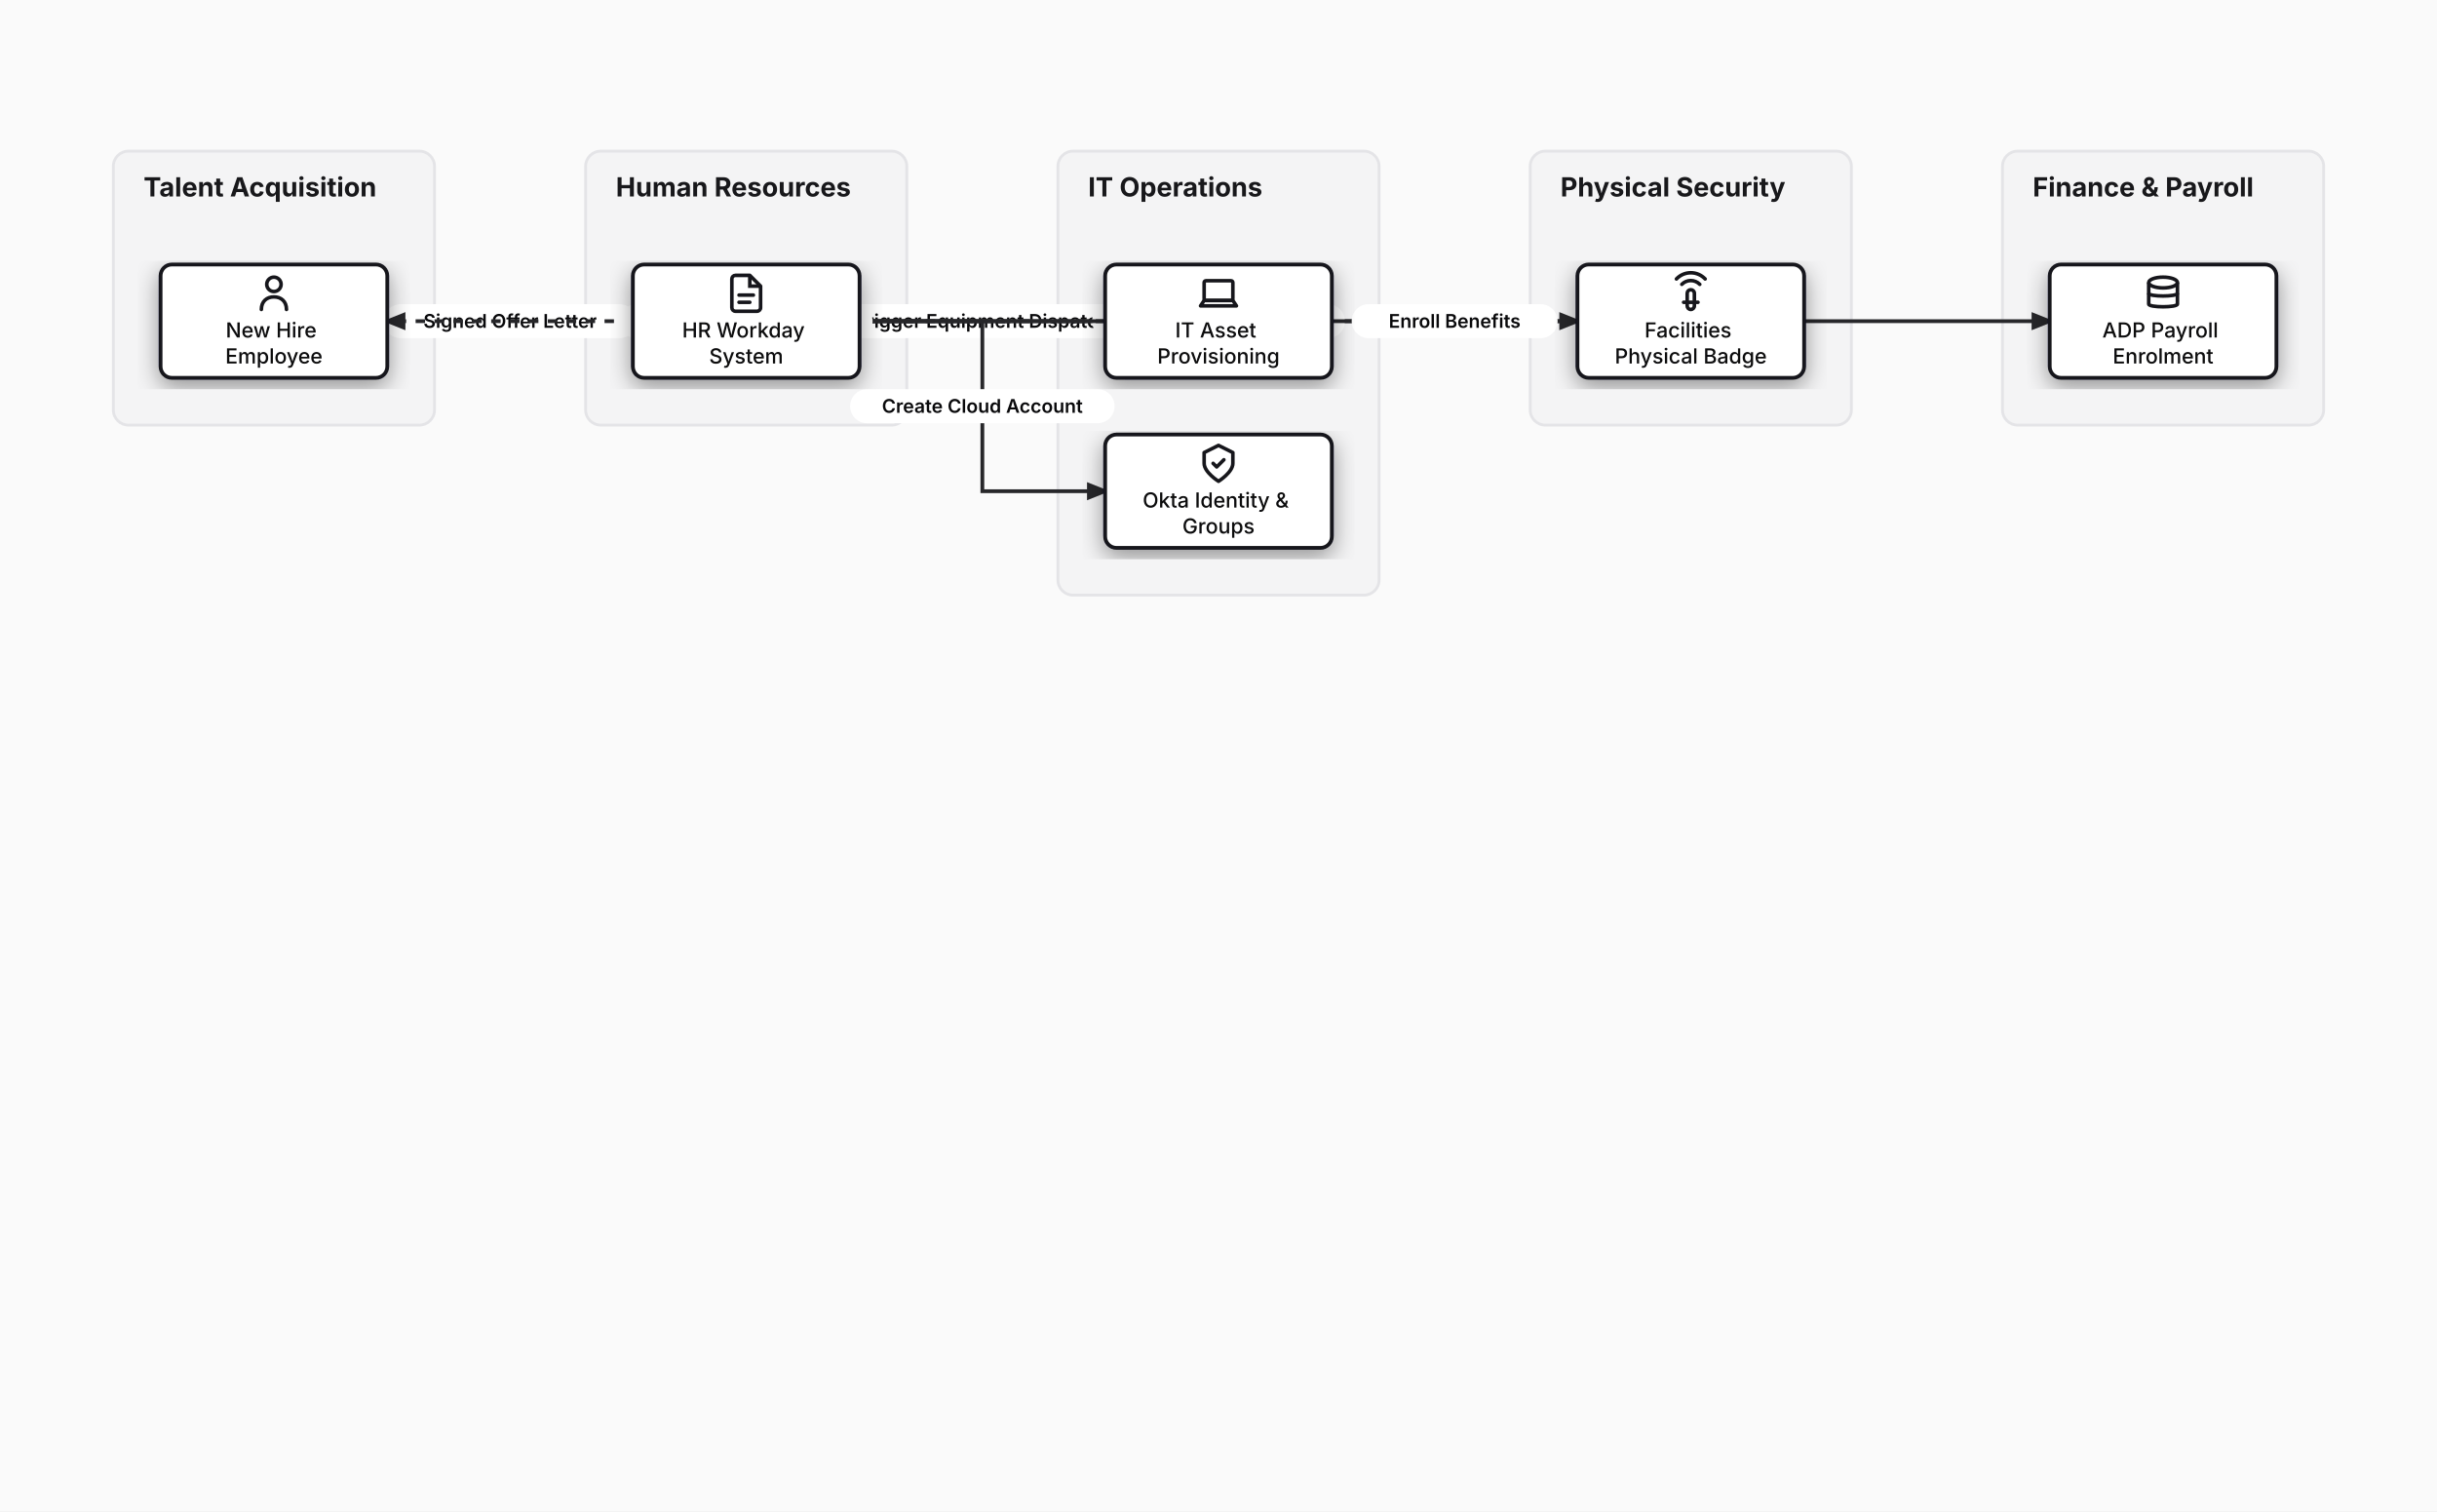
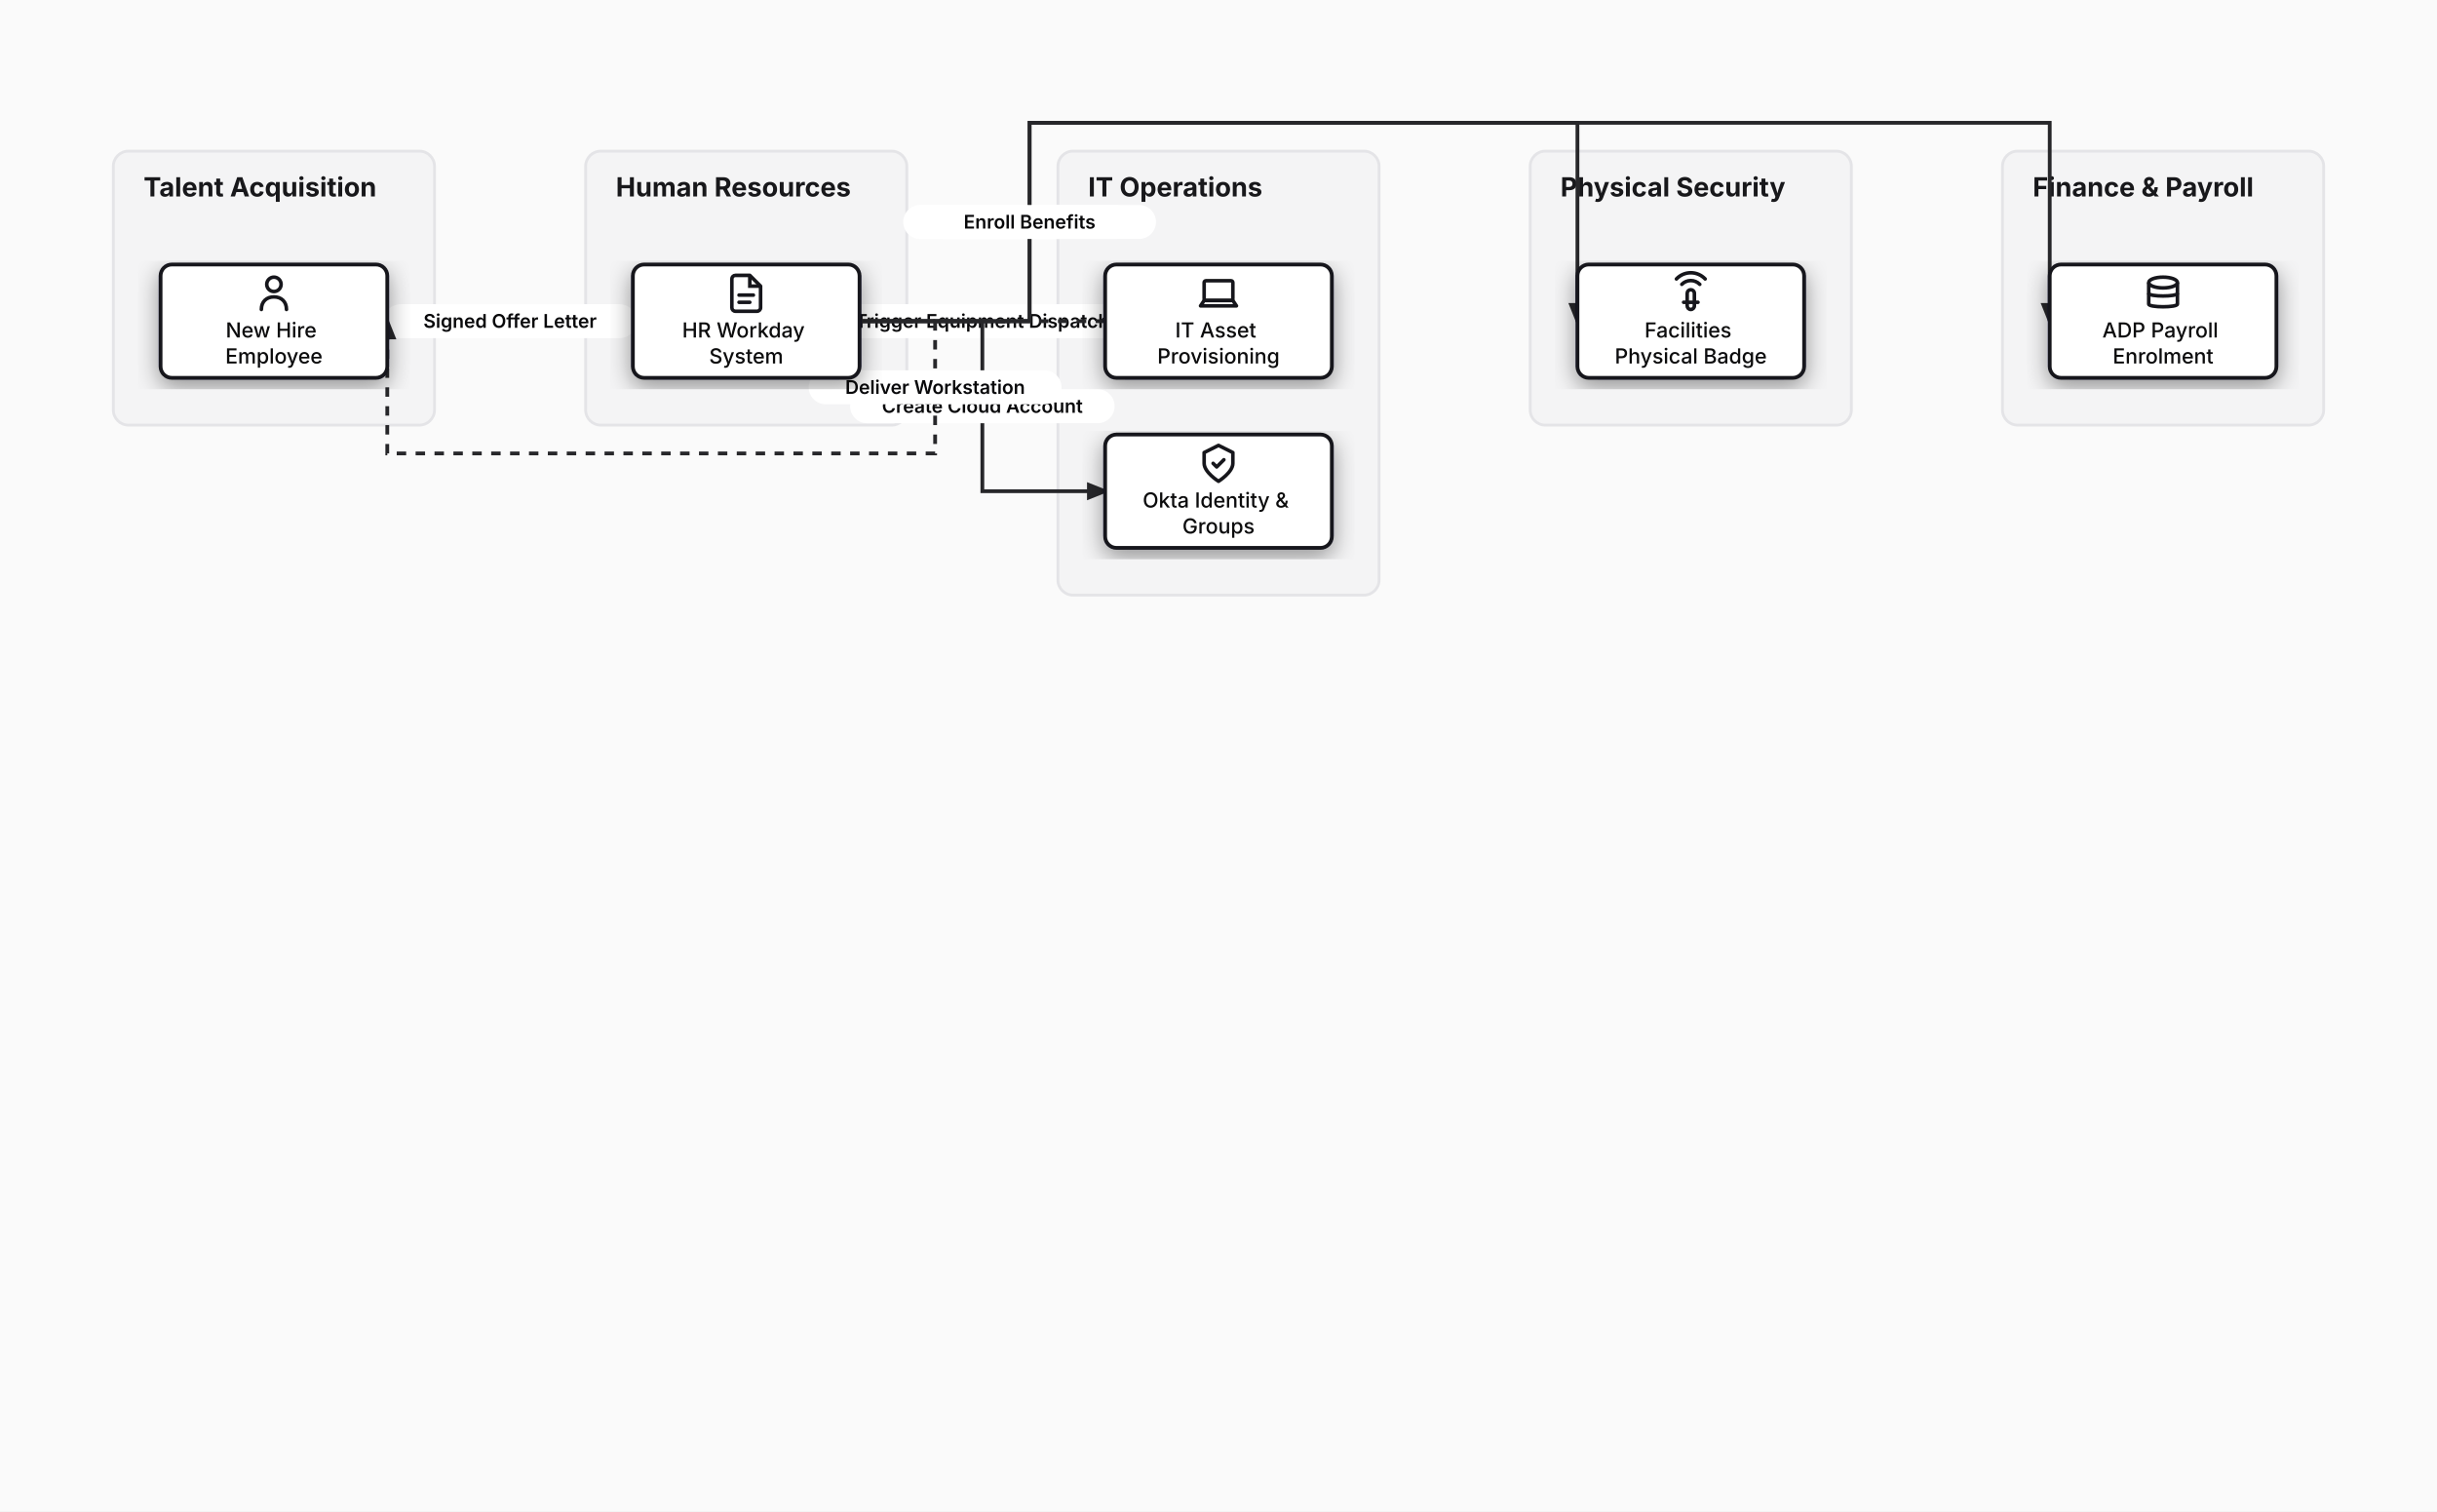
<svg xmlns="http://www.w3.org/2000/svg" viewBox="0 0 1290 800" width="1290" height="800">
  <defs>
    <marker id="arrow" viewBox="0 0 10 10" refX="8" refY="5" markerWidth="6" markerHeight="6" orient="auto-start-reverse">
      <path d="M 0 1 L 10 5 L 0 9 z" fill="#18181B" />
    </marker>
    <marker id="arrow-tail" viewBox="0 0 10 10" refX="2" refY="5" markerWidth="6" markerHeight="6" orient="auto">
      <path d="M 10 1 L 0 5 L 10 9 z" fill="#18181B" />
    </marker>
    <marker id="arrow-27272A" viewBox="0 0 10 10" refX="8" refY="5" markerWidth="6" markerHeight="6" orient="auto-start-reverse">
      <path d="M 0 1 L 10 5 L 0 9 z" fill="#27272A" />
    </marker>
    <marker id="arrow-27272A-tail" viewBox="0 0 10 10" refX="2" refY="5" markerWidth="6" markerHeight="6" orient="auto">
      <path d="M 10 1 L 0 5 L 10 9 z" fill="#27272A" />
    </marker>
    <filter id="shadow" x="-10%" y="-10%" width="120%" height="120%">
      <feDropShadow dx="0" dy="4" stdDeviation="6" flood-color="#000000" flood-opacity="0.4" />
    </filter>
  </defs>
  <rect width="100%" height="100%" fill="#FAFAFA" />
  <g id="group_1">
    <rect x="60.0" y="80.0" width="170.0" height="145.0" rx="8" fill="#F4F4F5" stroke="#E4E4E7" stroke-width="1.5" />
    <text x="76.0" y="104.0" fill="#18181B" font-family="Inter, -apple-system, BlinkMacSystemFont, 'Segoe UI', Roboto, sans-serif" font-size="14" font-weight="bold">Talent Acquisition</text>
  </g>
  <g id="group_2">
    <rect x="310.0" y="80.0" width="170.0" height="145.0" rx="8" fill="#F4F4F5" stroke="#E4E4E7" stroke-width="1.5" />
    <text x="326.0" y="104.0" fill="#18181B" font-family="Inter, -apple-system, BlinkMacSystemFont, 'Segoe UI', Roboto, sans-serif" font-size="14" font-weight="bold">Human Resources</text>
  </g>
  <g id="group_3">
    <rect x="560.0" y="80.0" width="170.0" height="235.0" rx="8" fill="#F4F4F5" stroke="#E4E4E7" stroke-width="1.5" />
    <text x="576.0" y="104.0" fill="#18181B" font-family="Inter, -apple-system, BlinkMacSystemFont, 'Segoe UI', Roboto, sans-serif" font-size="14" font-weight="bold">IT Operations</text>
  </g>
  <g id="group_4">
    <rect x="810.0" y="80.0" width="170.0" height="145.0" rx="8" fill="#F4F4F5" stroke="#E4E4E7" stroke-width="1.5" />
    <text x="826.0" y="104.0" fill="#18181B" font-family="Inter, -apple-system, BlinkMacSystemFont, 'Segoe UI', Roboto, sans-serif" font-size="14" font-weight="bold">Physical Security</text>
  </g>
  <g id="group_5">
    <rect x="1060.0" y="80.0" width="170.0" height="145.0" rx="8" fill="#F4F4F5" stroke="#E4E4E7" stroke-width="1.5" />
    <text x="1076.0" y="104.0" fill="#18181B" font-family="Inter, -apple-system, BlinkMacSystemFont, 'Segoe UI', Roboto, sans-serif" font-size="14" font-weight="bold">Finance &amp; Payroll</text>
  </g>
  <path d="M 205.0 170.0 L 335.0 170.0" fill="none" stroke="#27272A" stroke-width="2" marker-end="url(#arrow-27272A)" />
  <g class="badge">
    <rect x="203.1" y="161.0" width="133.8" height="18.0" rx="9.0" fill="#FFFFFF" />
    <text x="270.0" y="173.5" fill="#09090B" font-size="10.0" font-family="Inter, -apple-system, BlinkMacSystemFont, 'Segoe UI', Roboto, sans-serif" font-weight="600" text-anchor="middle">Signed Offer Letter</text>
  </g>
  <path d="M 455.0 170.0 L 585.0 170.0" fill="none" stroke="#27272A" stroke-width="2" marker-end="url(#arrow-27272A)" />
  <g class="badge">
    <rect x="431.4" y="161.0" width="177.2" height="18.0" rx="9.0" fill="#FFFFFF" />
    <text x="520.0" y="173.5" fill="#09090B" font-size="10.0" font-family="Inter, -apple-system, BlinkMacSystemFont, 'Segoe UI', Roboto, sans-serif" font-weight="600" text-anchor="middle">Trigger Equipment Dispatch</text>
  </g>
  <path d="M 455.0 170.0 L 520.0 170.0 L 520.0 260.0 L 585.0 260.0" fill="none" stroke="#27272A" stroke-width="2" marker-end="url(#arrow-27272A)" />
  <g class="badge">
    <rect x="450.0" y="206.0" width="140.0" height="18.0" rx="9.0" fill="#FFFFFF" />
    <text x="520.0" y="218.5" fill="#09090B" font-size="10.0" font-family="Inter, -apple-system, BlinkMacSystemFont, 'Segoe UI', Roboto, sans-serif" font-weight="600" text-anchor="middle">Create Cloud Account</text>
  </g>
-   <path d="M 455.0 170.0 L 835.0 170.0" fill="none" stroke="#27272A" stroke-width="2" marker-end="url(#arrow-27272A)" />
+   <path d="M 455.0 170.0 L 545.0 170.0 L 545.0 65.0 L 835.0 65.0 L 835.0 170.0" fill="none" stroke="#27272A" stroke-width="2" marker-end="url(#arrow-27272A)" />
  <g class="badge">
-     <rect x="578.1" y="161.0" width="133.8" height="18.0" rx="9.0" fill="#FFFFFF" />
-     <text x="645.0" y="173.5" fill="#09090B" font-size="10.0" font-family="Inter, -apple-system, BlinkMacSystemFont, 'Segoe UI', Roboto, sans-serif" font-weight="600" text-anchor="middle">Issue Security Card</text>
+     <rect x="478.1" y="108.5" width="133.8" height="18.0" rx="9.0" fill="#FFFFFF" />
+     <text x="545.0" y="121.0" fill="#09090B" font-size="10.0" font-family="Inter, -apple-system, BlinkMacSystemFont, 'Segoe UI', Roboto, sans-serif" font-weight="600" text-anchor="middle">Issue Security Card</text>
  </g>
-   <path d="M 455.0 170.0 L 1085.0 170.0" fill="none" stroke="#27272A" stroke-width="2" marker-end="url(#arrow-27272A)" />
+   <path d="M 455.0 170.0 L 545.0 170.0 L 545.0 65.0 L 1085.0 65.0 L 1085.0 170.0" fill="none" stroke="#27272A" stroke-width="2" marker-end="url(#arrow-27272A)" />
  <g class="badge">
-     <rect x="715.5" y="161.0" width="109.0" height="18.0" rx="9.0" fill="#FFFFFF" />
-     <text x="770.0" y="173.5" fill="#09090B" font-size="10.0" font-family="Inter, -apple-system, BlinkMacSystemFont, 'Segoe UI', Roboto, sans-serif" font-weight="600" text-anchor="middle">Enroll Benefits</text>
+     <rect x="490.5" y="108.5" width="109.0" height="18.0" rx="9.0" fill="#FFFFFF" />
+     <text x="545.0" y="121.0" fill="#09090B" font-size="10.0" font-family="Inter, -apple-system, BlinkMacSystemFont, 'Segoe UI', Roboto, sans-serif" font-weight="600" text-anchor="middle">Enroll Benefits</text>
  </g>
-   <path d="M 585.0 170.0 L 205.0 170.0" fill="none" stroke="#27272A" stroke-width="2" stroke-dasharray="5,5" marker-end="url(#arrow-27272A)" />
+   <path d="M 585.0 170.0 L 495.0 170.0 L 495.0 240.0 L 205.0 240.0 L 205.0 170.0" fill="none" stroke="#27272A" stroke-width="2" stroke-dasharray="5,5" marker-end="url(#arrow-27272A)" />
  <g class="badge">
-     <rect x="328.1" y="161.0" width="133.8" height="18.0" rx="9.0" fill="#FFFFFF" />
-     <text x="395.0" y="173.5" fill="#09090B" font-size="10.0" font-family="Inter, -apple-system, BlinkMacSystemFont, 'Segoe UI', Roboto, sans-serif" font-weight="600" text-anchor="middle">Deliver Workstation</text>
+     <rect x="428.1" y="196.0" width="133.8" height="18.0" rx="9.0" fill="#FFFFFF" />
+     <text x="495.0" y="208.5" fill="#09090B" font-size="10.0" font-family="Inter, -apple-system, BlinkMacSystemFont, 'Segoe UI', Roboto, sans-serif" font-weight="600" text-anchor="middle">Deliver Workstation</text>
  </g>
  <g id="candidate" filter="url(#shadow)">
    <rect x="85.0" y="140.0" width="120.0" height="60.0" rx="6.0" fill="#FFFFFF" stroke="#18181B" stroke-width="2.0" />
    <g class="icon icon-user" transform="translate(133.6, 143.85) scale(0.95)">
      <circle cx="12" cy="7" r="4" fill="none" stroke="#18181B" stroke-width="2.0" />
      <path d="M 5 21 C 5 16.5 8 14 12 14 C 16 14 19 16.5 19 21" fill="none" stroke="#18181B" stroke-width="2.0" stroke-linecap="round" />
    </g>
    <text x="145.0" y="178.65" text-anchor="middle" fill="#09090B" font-family="Inter, -apple-system, BlinkMacSystemFont, 'Segoe UI', Roboto, sans-serif" font-size="11.0" font-weight="500">
      <tspan x="145.0" dy="0">New Hire</tspan>
      <tspan x="145.0" dy="13.75">Employee</tspan>
    </text>
  </g>
  <g id="hr_intake" filter="url(#shadow)">
    <rect x="335.0" y="140.0" width="120.0" height="60.0" rx="6.0" fill="#FFFFFF" stroke="#18181B" stroke-width="2.0" />
    <g class="icon icon-document" transform="translate(383.6, 143.85) scale(0.95)">
      <path d="M 14 2 H 6 A 2 2 0 0 0 4 4 V 20 A 2 2 0 0 0 6 22 H 18 A 2 2 0 0 0 20 20 V 8 Z" fill="none" stroke="#18181B" stroke-width="2.0" stroke-linejoin="round" />
      <polyline points="14,2 14,8 20,8" fill="none" stroke="#18181B" stroke-width="2.0" />
      <line x1="8" y1="13" x2="16" y2="13" stroke="#18181B" stroke-width="2.0" stroke-linecap="round" />
      <line x1="8" y1="17" x2="14" y2="17" stroke="#18181B" stroke-width="2.0" stroke-linecap="round" />
    </g>
    <text x="395.0" y="178.65" text-anchor="middle" fill="#09090B" font-family="Inter, -apple-system, BlinkMacSystemFont, 'Segoe UI', Roboto, sans-serif" font-size="11.0" font-weight="500">
      <tspan x="395.0" dy="0">HR Workday</tspan>
      <tspan x="395.0" dy="13.75">System</tspan>
    </text>
  </g>
  <g id="it_provision" filter="url(#shadow)">
    <rect x="585.0" y="140.0" width="120.0" height="60.0" rx="6.0" fill="#FFFFFF" stroke="#18181B" stroke-width="2.0" />
    <g class="icon icon-laptop" transform="translate(633.6, 143.85) scale(0.95)">
      <rect x="4" y="5" width="16" height="11" rx="1" fill="none" stroke="#18181B" stroke-width="2.0" />
      <path d="M 2 19 H 22 L 20 16 H 4 Z" fill="none" stroke="#18181B" stroke-width="2.0" stroke-linejoin="round" />
    </g>
    <text x="645.0" y="178.65" text-anchor="middle" fill="#09090B" font-family="Inter, -apple-system, BlinkMacSystemFont, 'Segoe UI', Roboto, sans-serif" font-size="11.0" font-weight="500">
      <tspan x="645.0" dy="0">IT Asset</tspan>
      <tspan x="645.0" dy="13.75">Provisioning</tspan>
    </text>
  </g>
  <g id="iam_setup" filter="url(#shadow)">
    <rect x="585.0" y="230.0" width="120.0" height="60.0" rx="6.0" fill="#FFFFFF" stroke="#18181B" stroke-width="2.0" />
    <g class="icon icon-shield" transform="translate(633.6, 233.85) scale(0.95)">
      <path d="M 12 2 L 20 6 V 12 C 20 17 12 22 12 22 C 12 22 4 17 4 12 V 6 Z" fill="none" stroke="#18181B" stroke-width="2.0" stroke-linejoin="round" />
      <polyline points="9,12 11,14 15,10" fill="none" stroke="#18181B" stroke-width="2.0" stroke-linecap="round" stroke-linejoin="round" />
    </g>
    <text x="645.0" y="268.65" text-anchor="middle" fill="#09090B" font-family="Inter, -apple-system, BlinkMacSystemFont, 'Segoe UI', Roboto, sans-serif" font-size="11.0" font-weight="500">
      <tspan x="645.0" dy="0">Okta Identity &amp;</tspan>
      <tspan x="645.0" dy="13.75">Groups</tspan>
    </text>
  </g>
  <g id="badge_access" filter="url(#shadow)">
    <rect x="835.0" y="140.0" width="120.0" height="60.0" rx="6.0" fill="#FFFFFF" stroke="#18181B" stroke-width="2.0" />
    <g class="icon icon-sensor" transform="translate(883.6, 143.85) scale(0.95)">
      <path d="M 4 4 A 11 11 0 0 1 20 4" fill="none" stroke="#18181B" stroke-width="2.0" stroke-linecap="round" />
      <path d="M 7 7 A 7 7 0 0 1 17 7" fill="none" stroke="#18181B" stroke-width="2.0" stroke-linecap="round" />
      <rect x="10" y="10" width="4" height="11" rx="2" fill="none" stroke="#18181B" stroke-width="2.0" />
      <line x1="8" y1="17" x2="16" y2="17" stroke="#18181B" stroke-width="2.0" stroke-linecap="round" />
    </g>
    <text x="895.0" y="178.65" text-anchor="middle" fill="#09090B" font-family="Inter, -apple-system, BlinkMacSystemFont, 'Segoe UI', Roboto, sans-serif" font-size="11.0" font-weight="500">
      <tspan x="895.0" dy="0">Facilities</tspan>
      <tspan x="895.0" dy="13.75">Physical Badge</tspan>
    </text>
  </g>
  <g id="payroll" filter="url(#shadow)">
    <rect x="1085.0" y="140.0" width="120.0" height="60.0" rx="6.0" fill="#FFFFFF" stroke="#18181B" stroke-width="2.0" />
    <g class="icon icon-storage" transform="translate(1133.6, 143.85) scale(0.95)">
      <ellipse cx="12" cy="6" rx="8" ry="3" fill="none" stroke="#18181B" stroke-width="2.0" />
      <path d="M 4 6 V 18 C 4 20 20 20 20 18 V 6" fill="none" stroke="#18181B" stroke-width="2.0" />
      <path d="M 4 12 C 4 14 20 14 20 12" fill="none" stroke="#18181B" stroke-width="2.0" />
    </g>
    <text x="1145.0" y="178.65" text-anchor="middle" fill="#09090B" font-family="Inter, -apple-system, BlinkMacSystemFont, 'Segoe UI', Roboto, sans-serif" font-size="11.0" font-weight="500">
      <tspan x="1145.0" dy="0">ADP Payroll</tspan>
      <tspan x="1145.0" dy="13.75">Enrolment</tspan>
    </text>
  </g>
</svg>
